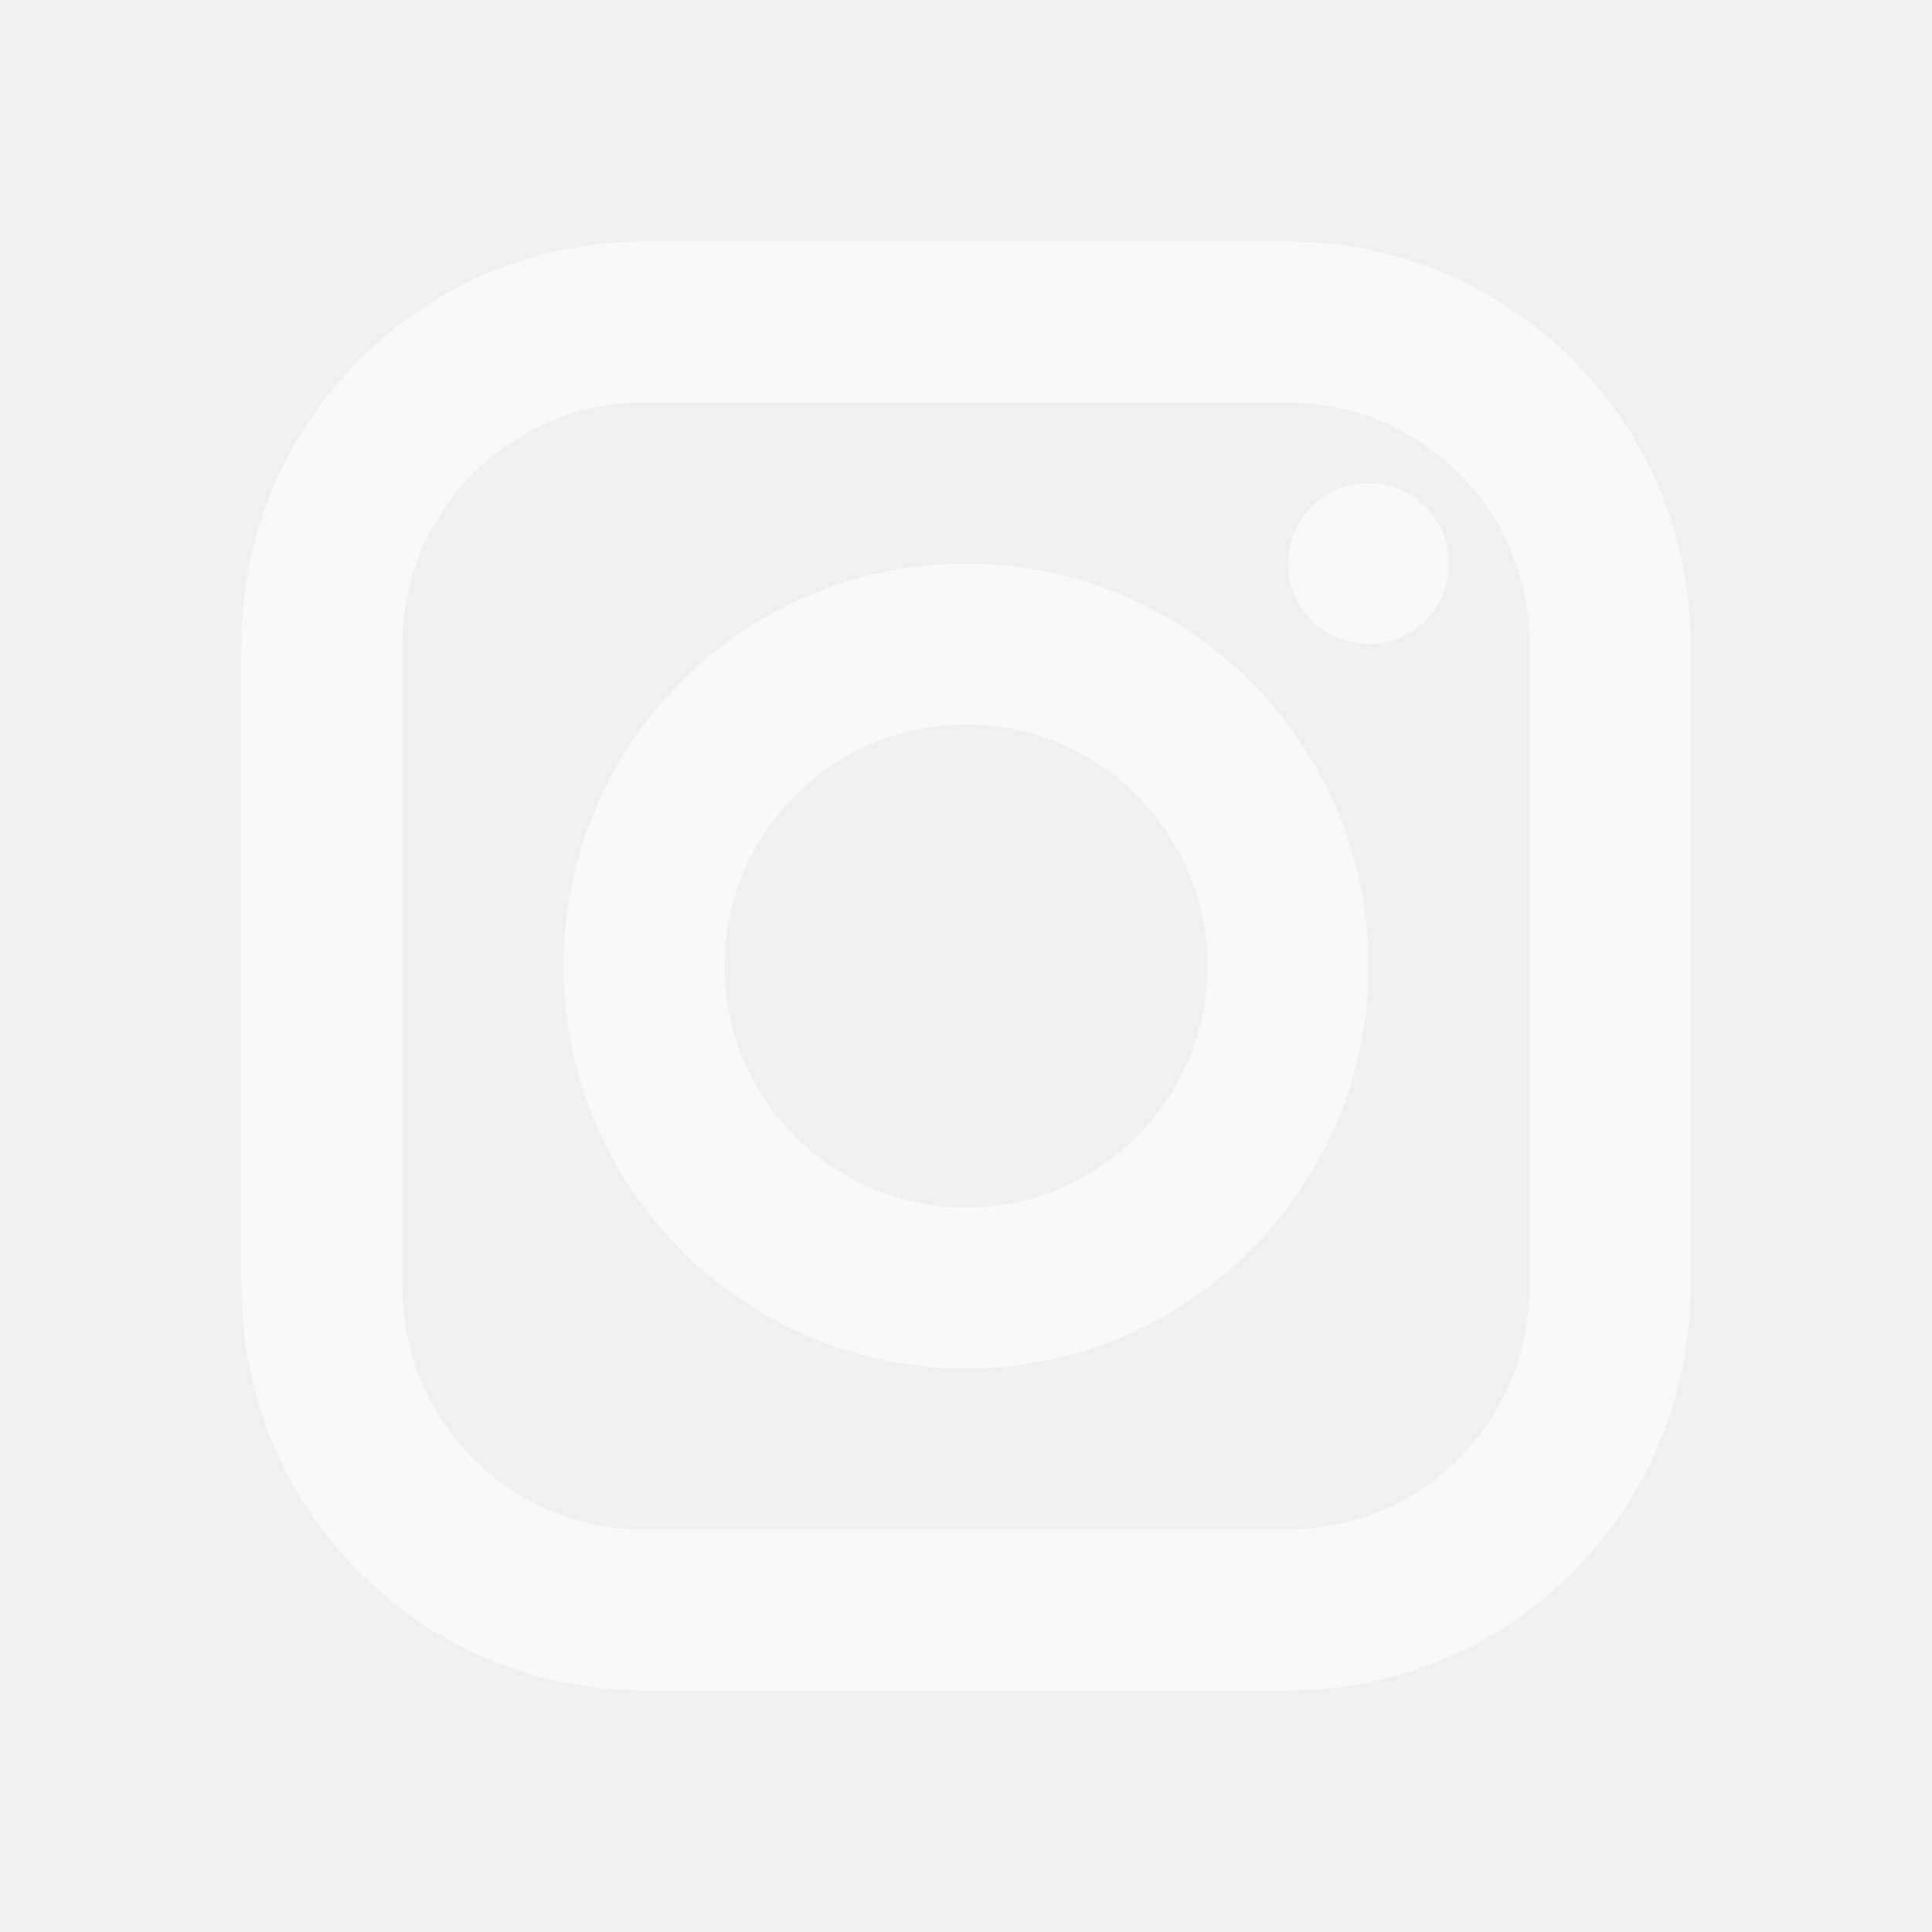
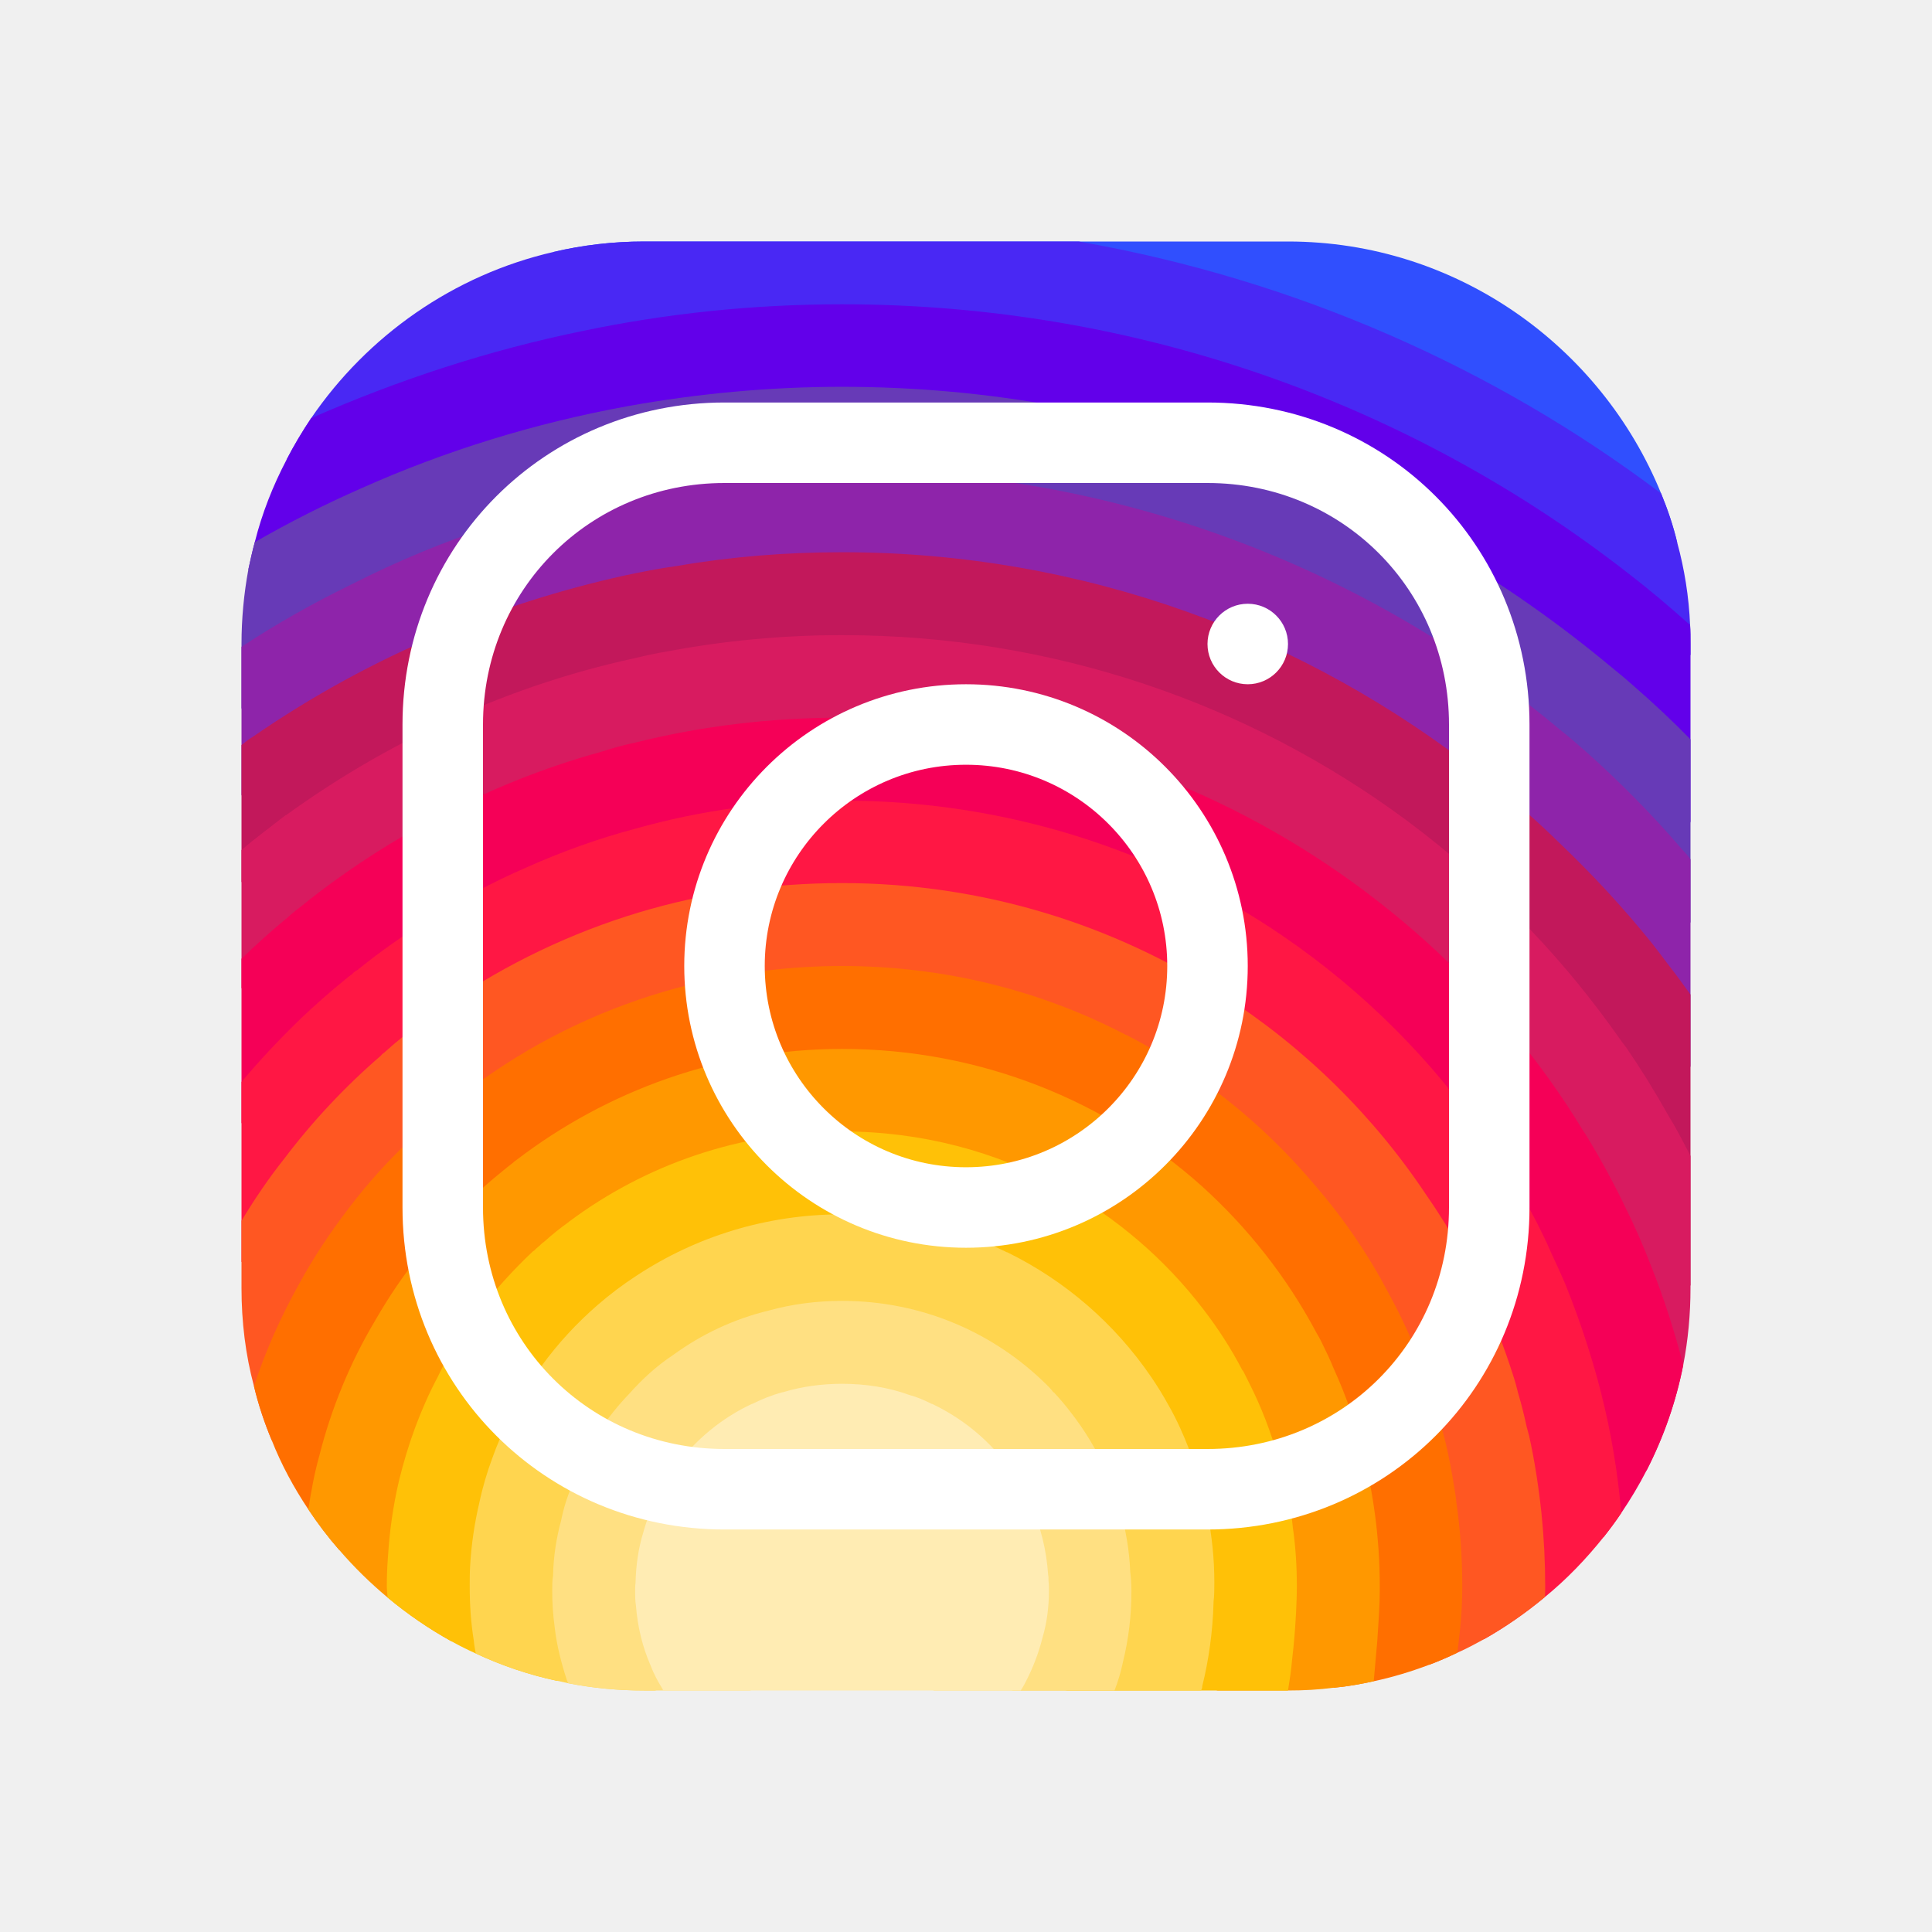
- <svg xmlns="http://www.w3.org/2000/svg" viewBox="0 0 24 24" width="24px" height="24px" fill="#F8F9FA">
-   <path d="M 8 3 C 5.243 3 3 5.243 3 8 L 3 16 C 3 18.757 5.243 21 8 21 L 16 21 C 18.757 21 21 18.757 21 16 L 21 8 C 21 5.243 18.757 3 16 3 L 8 3 z M 8 5 L 16 5 C 17.654 5 19 6.346 19 8 L 19 16 C 19 17.654 17.654 19 16 19 L 8 19 C 6.346 19 5 17.654 5 16 L 5 8 C 5 6.346 6.346 5 8 5 z M 17 6 A 1 1 0 0 0 16 7 A 1 1 0 0 0 17 8 A 1 1 0 0 0 18 7 A 1 1 0 0 0 17 6 z M 12 7 C 9.243 7 7 9.243 7 12 C 7 14.757 9.243 17 12 17 C 14.757 17 17 14.757 17 12 C 17 9.243 14.757 7 12 7 z M 12 9 C 13.654 9 15 10.346 15 12 C 15 13.654 13.654 15 12 15 C 10.346 15 9 13.654 9 12 C 9 10.346 10.346 9 12 9 z" />
+ <svg xmlns="http://www.w3.org/2000/svg" viewBox="0 0 48 48" width="48px" height="48px">
+   <path fill="#304ffe" d="M41.67,13.48c-0.4,0.26-0.97,0.5-1.21,0.77c-0.09,0.09-0.14,0.19-0.12,0.29v1.03l-0.3,1.01l-0.3,1l-0.33,1.1 l-0.68,2.25l-0.66,2.22l-0.5,1.67c0,0.26-0.01,0.52-0.03,0.77c-0.07,0.96-0.27,1.88-0.59,2.74c-0.19,0.53-0.42,1.04-0.7,1.52 c-0.1,0.19-0.22,0.38-0.34,0.56c-0.4,0.63-0.88,1.21-1.41,1.72c-0.41,0.41-0.86,0.79-1.35,1.11c0,0,0,0-0.01,0 c-0.08,0.07-0.17,0.13-0.27,0.18c-0.31,0.21-0.64,0.39-0.98,0.55c-0.23,0.12-0.46,0.22-0.7,0.31c-0.05,0.03-0.11,0.05-0.16,0.07 c-0.57,0.27-1.23,0.45-1.89,0.54c-0.04,0.01-0.07,0.01-0.11,0.02c-0.4,0.07-0.79,0.13-1.19,0.16c-0.18,0.02-0.37,0.03-0.55,0.03 l-0.71-0.04l-3.42-0.18c0-0.01-0.01,0-0.01,0l-1.72-0.09c-0.13,0-0.27,0-0.4-0.01c-0.54-0.02-1.06-0.08-1.58-0.19 c-0.01,0-0.01,0-0.01,0c-0.95-0.18-1.86-0.5-2.71-0.93c-0.47-0.24-0.93-0.51-1.36-0.82c-0.18-0.13-0.35-0.27-0.52-0.42 c-0.48-0.4-0.91-0.83-1.31-1.27c-0.06-0.06-0.11-0.12-0.16-0.18c-0.06-0.06-0.12-0.13-0.17-0.19c-0.38-0.48-0.7-0.97-0.96-1.49 c-0.24-0.46-0.43-0.95-0.58-1.49c-0.06-0.19-0.11-0.37-0.15-0.57c-0.01-0.01-0.02-0.03-0.02-0.05c-0.1-0.41-0.19-0.84-0.24-1.27 c-0.06-0.33-0.09-0.66-0.09-1c-0.02-0.13-0.02-0.27-0.02-0.4l1.91-2.95l1.87-2.88l0.85-1.31l0.77-1.18l0.26-0.41v-1.03 c0.02-0.23,0.03-0.47,0.02-0.69c-0.01-0.7-0.15-1.38-0.38-2.03c-0.22-0.69-0.53-1.34-0.85-1.94c-0.38-0.69-0.78-1.31-1.11-1.87 C14,7.4,13.66,6.73,13.75,6.26C14.47,6.09,15.23,6,16,6h16c4.18,0,7.78,2.6,9.27,6.26C41.43,12.65,41.57,13.06,41.67,13.48z" />
+   <path fill="#4928f4" d="M42,16v0.27l-1.38,0.8l-0.88,0.51l-0.97,0.56l-1.94,1.13l-1.9,1.1l-1.94,1.12l-0.77,0.45 c0,0.48-0.12,0.92-0.34,1.32c-0.31,0.58-0.83,1.06-1.49,1.47c-0.67,0.41-1.49,0.74-2.41,0.98c0,0,0-0.01-0.01,0 c-3.56,0.92-8.42,0.5-10.78-1.26c-0.66-0.49-1.12-1.09-1.32-1.78c-0.06-0.23-0.09-0.48-0.09-0.73v-7.19 c0.01-0.15-0.09-0.3-0.27-0.45c-0.54-0.43-1.81-0.84-3.23-1.25c-1.11-0.31-2.3-0.62-3.3-0.92c-0.79-0.24-1.46-0.48-1.86-0.71 c0.18-0.35,0.39-0.7,0.61-1.03c1.4-2.05,3.54-3.56,6.02-4.13C14.47,6.09,15.23,6,16,6h10.8c5.37,0.94,10.32,3.13,14.47,6.26 c0.16,0.39,0.3,0.8,0.4,1.22c0.18,0.66,0.29,1.34,0.32,2.05C42,15.68,42,15.84,42,16z" />
+   <path fill="#6200ea" d="M42,16v4.41l-0.22,0.68l-0.75,2.33l-0.78,2.4l-0.41,1.28l-0.38,1.19l-0.37,1.13l-0.36,1.12l-0.19,0.59 l-0.25,0.78c0,0.76-0.02,1.43-0.07,2c-0.01,0.06-0.02,0.12-0.02,0.18c-0.06,0.53-0.14,0.98-0.27,1.36 c-0.01,0.06-0.03,0.12-0.05,0.17c-0.26,0.72-0.65,1.18-1.23,1.48c-0.14,0.08-0.3,0.14-0.47,0.2c-0.53,0.18-1.2,0.27-2.02,0.32 c-0.6,0.04-1.29,0.05-2.07,0.05H31.4l-1.19-0.05L30,37.61l-2.17-0.09l-2.2-0.09l-7.25-0.3l-1.88-0.08h-0.26 c-0.78-0.01-1.45-0.06-2.03-0.14c-0.84-0.13-1.49-0.35-1.98-0.68c-0.7-0.45-1.11-1.11-1.35-2.03c-0.06-0.22-0.11-0.45-0.14-0.7 c-0.1-0.58-0.15-1.25-0.18-2c0-0.15,0-0.3-0.01-0.46c-0.01-0.01,0-0.01,0-0.01v-0.58c-0.01-0.29-0.01-0.59-0.01-0.9l0.05-1.61 l0.03-1.15l0.04-1.34v-0.19l0.07-2.46l0.07-2.46l0.07-2.31l0.06-2.27l0.02-0.6c0-0.31-1.05-0.49-2.22-0.64 c-0.93-0.12-1.95-0.23-2.56-0.37c0.05-0.23,0.1-0.46,0.16-0.68c0.18-0.72,0.45-1.4,0.79-2.05c0.18-0.35,0.39-0.7,0.61-1.03 c2.16-0.95,4.41-1.69,6.76-2.17c2.06-0.43,4.21-0.66,6.43-0.66c7.36,0,14.16,2.49,19.54,6.69c0.52,0.4,1.03,0.83,1.53,1.28 C42,15.68,42,15.84,42,16z" />
+   <path fill="#673ab7" d="M42,18.37v4.54l-0.55,1.06l-1.05,2.05l-0.56,1.08l-0.51,0.99l-0.22,0.43c0,0.31,0,0.61-0.02,0.9 c0,0.43-0.02,0.84-0.05,1.22c-0.04,0.45-0.1,0.86-0.16,1.24c-0.15,0.79-0.36,1.47-0.66,2.03c-0.04,0.07-0.08,0.14-0.12,0.2 c-0.11,0.18-0.24,0.35-0.38,0.51c-0.18,0.22-0.38,0.41-0.61,0.57c-0.34,0.26-0.74,0.47-1.2,0.63c-0.57,0.21-1.23,0.35-2.01,0.43 c-0.51,0.05-1.07,0.08-1.68,0.08l-0.42,0.02l-2.08,0.12h-0.01L27.5,36.6l-2.25,0.13l-3.1,0.18l-3.77,0.22l-0.55,0.03 c-0.51,0-0.99-0.03-1.45-0.09c-0.05-0.01-0.09-0.02-0.14-0.02c-0.68-0.11-1.3-0.29-1.86-0.54c-0.68-0.3-1.27-0.7-1.77-1.18 c-0.44-0.43-0.82-0.92-1.13-1.47c-0.07-0.13-0.14-0.25-0.2-0.39c-0.3-0.59-0.54-1.25-0.72-1.97c-0.03-0.12-0.06-0.25-0.08-0.38 c-0.06-0.23-0.11-0.47-0.14-0.72c-0.11-0.64-0.17-1.32-0.2-2.03v-0.01c-0.01-0.29-0.02-0.57-0.02-0.87l-0.49-1.17l-0.07-0.18 L9.5,25.99L8.75,24.2l-0.12-0.29l-0.72-1.73l-0.8-1.93c0,0,0,0-0.01,0L6.29,18.3L6,17.59V16c0-0.63,0.06-1.25,0.17-1.85 c0.05-0.23,0.1-0.46,0.16-0.68c0.85-0.49,1.74-0.94,2.65-1.34c2.08-0.93,4.31-1.62,6.62-2.04c1.72-0.31,3.51-0.48,5.32-0.48 c7.31,0,13.94,2.65,19.12,6.97c0.2,0.16,0.39,0.32,0.58,0.49C41.09,17.48,41.55,17.91,42,18.37z" />
+   <path fill="#8e24aa" d="M42,21.35v5.14l-0.57,1.19l-1.08,2.25l-0.01,0.03c0,0.43-0.02,0.82-0.05,1.17c-0.1,1.15-0.38,1.88-0.84,2.33 c-0.33,0.34-0.74,0.53-1.25,0.63c-0.03,0.01-0.07,0.01-0.1,0.02c-0.16,0.03-0.33,0.05-0.51,0.05c-0.62,0.06-1.35,0.02-2.19-0.04 c-0.09,0-0.19-0.01-0.29-0.02c-0.61-0.04-1.26-0.08-1.98-0.11c-0.39-0.01-0.8-0.02-1.22-0.02h-0.02l-1.01,0.08h-0.01l-2.27,0.16 l-2.59,0.2l-0.38,0.03l-3.03,0.22l-1.57,0.12l-1.55,0.11c-0.27,0-0.53,0-0.79-0.01c0,0-0.01-0.01-0.01,0 c-1.13-0.02-2.14-0.09-3.04-0.26c-0.83-0.14-1.56-0.36-2.18-0.69c-0.64-0.31-1.17-0.75-1.6-1.31c-0.41-0.55-0.71-1.24-0.9-2.07 c0-0.01,0-0.01,0-0.01c-0.14-0.67-0.22-1.45-0.22-2.33l-0.15-0.27L9.7,26.35l-0.13-0.22L9.5,25.99l-0.93-1.65l-0.46-0.83 l-0.58-1.03l-1-1.79L6,19.75v-3.68c0.88-0.58,1.79-1.09,2.73-1.55c1.14-0.58,2.32-1.07,3.55-1.47c1.34-0.44,2.74-0.79,4.17-1.02 c1.45-0.24,2.94-0.36,4.47-0.36c6.8,0,13.04,2.43,17.85,6.47c0.22,0.17,0.43,0.36,0.64,0.54c0.84,0.75,1.64,1.56,2.37,2.41 C41.86,21.18,41.94,21.26,42,21.35z" />
+   <path fill="#c2185b" d="M42,24.71v7.23c-0.24-0.14-0.57-0.31-0.98-0.49c-0.22-0.11-0.47-0.22-0.73-0.32 c-0.38-0.17-0.79-0.33-1.25-0.49c-0.1-0.04-0.2-0.07-0.31-0.1c-0.18-0.07-0.37-0.13-0.56-0.19c-0.59-0.18-1.24-0.35-1.92-0.5 c-0.26-0.05-0.53-0.1-0.8-0.14c-0.87-0.15-1.8-0.24-2.77-0.25c-0.08-0.01-0.17-0.01-0.25-0.01l-2.57,0.02l-3.5,0.02h-0.01 l-7.49,0.06c-2.38,0-3.84,0.57-4.72,0.8c0,0-0.01,0-0.01,0.01c-0.93,0.24-1.22,0.09-1.3-1.54c-0.02-0.45-0.03-1.03-0.03-1.74 l-0.56-0.43l-0.98-0.74l-0.6-0.46l-0.12-0.09L8.88,24.1l-0.25-0.19l-0.52-0.4l-0.96-0.72L6,21.91v-3.4 c0.1-0.08,0.19-0.15,0.29-0.21c1.45-1,3-1.85,4.64-2.54c1.46-0.62,3-1.11,4.58-1.46c0.43-0.09,0.87-0.18,1.32-0.24 c1.33-0.23,2.7-0.34,4.09-0.34c6.01,0,11.53,2.09,15.91,5.55c0.66,0.52,1.3,1.07,1.9,1.66c0.82,0.78,1.59,1.61,2.3,2.49 c0.14,0.18,0.28,0.36,0.42,0.55C41.64,24.21,41.82,24.46,42,24.71z" />
+   <path fill="#d81b60" d="M42,28.72V32c0,0.65-0.06,1.29-0.18,1.91c-0.18,0.92-0.49,1.8-0.91,2.62c-0.22,0.05-0.47,0.05-0.75,0.01 c-0.63-0.11-1.37-0.44-2.17-0.87c-0.04-0.01-0.08-0.03-0.11-0.05c-0.25-0.13-0.51-0.27-0.77-0.43c-0.53-0.29-1.09-0.61-1.65-0.91 c-0.12-0.06-0.24-0.12-0.35-0.18c-0.64-0.33-1.3-0.63-1.96-0.86c0,0,0,0-0.01,0c-0.14-0.05-0.29-0.1-0.44-0.14 c-0.57-0.16-1.15-0.26-1.71-0.26l-1.1-0.32l-4.87-1.41c0,0,0,0-0.01,0l-2.99-0.87h-0.01l-1.3-0.38c-3.76,0-6.07,1.6-7.19,0.99 c-0.44-0.23-0.7-0.81-0.79-1.95c-0.03-0.32-0.04-0.68-0.04-1.1l-1.17-0.57l-0.05-0.02h-0.01l-0.84-0.42L9.7,26.35l-0.07-0.03 l-0.17-0.09L7.5,25.28L6,24.55v-3.43c0.17-0.15,0.35-0.29,0.53-0.43c0.19-0.15,0.38-0.29,0.57-0.44c0.01,0,0.01,0,0.01,0 c1.18-0.85,2.43-1.6,3.76-2.22c1.55-0.74,3.2-1.31,4.91-1.68c0.25-0.06,0.51-0.12,0.77-0.16c1.42-0.27,2.88-0.41,4.37-0.41 c5.27,0,10.11,1.71,14.01,4.59c1.13,0.84,2.18,1.77,3.14,2.78c0.79,0.83,1.52,1.73,2.18,2.67c0.05,0.07,0.1,0.14,0.15,0.2 c0.37,0.54,0.71,1.09,1.03,1.66C41.64,28.02,41.82,28.37,42,28.72z" />
+   <path fill="#f50057" d="M41.82,33.91c-0.18,0.92-0.49,1.8-0.91,2.62c-0.19,0.37-0.4,0.72-0.63,1.06c-0.14,0.21-0.29,0.41-0.44,0.6 c-0.36-0.14-0.89-0.34-1.54-0.56c0,0,0,0,0-0.01c-0.49-0.17-1.05-0.35-1.65-0.52c-0.17-0.05-0.34-0.1-0.52-0.15 c-0.71-0.19-1.45-0.36-2.17-0.46c-0.6-0.1-1.19-0.16-1.74-0.16l-0.46-0.13h-0.01l-2.42-0.7l-1.49-0.43l-1.66-0.48h-0.01l-0.54-0.15 l-6.53-1.88l-1.88-0.54l-1.4-0.33l-2.28-0.54l-0.28-0.07c0,0,0,0-0.01,0l-2.29-0.53c0-0.01,0-0.01,0-0.01l-0.41-0.09l-0.21-0.05 l-1.67-0.39l-0.19-0.05l-1.42-1.17L6,27.9v-4.08c0.37-0.36,0.75-0.7,1.15-1.03c0.12-0.11,0.25-0.21,0.38-0.31 c0.12-0.1,0.25-0.2,0.38-0.3c0.91-0.69,1.87-1.31,2.89-1.84c1.3-0.7,2.68-1.26,4.13-1.66c0.28-0.09,0.56-0.17,0.85-0.23 c1.64-0.41,3.36-0.62,5.14-0.62c4.47,0,8.63,1.35,12.07,3.66c1.71,1.15,3.25,2.53,4.55,4.1c0.66,0.79,1.26,1.62,1.79,2.5 c0.05,0.07,0.09,0.13,0.13,0.2c0.32,0.53,0.62,1.08,0.89,1.64c0.25,0.5,0.47,1,0.67,1.52C41.34,32.25,41.6,33.07,41.82,33.91z" />
+   <path fill="#ff1744" d="M40.28,37.59c-0.14,0.21-0.29,0.41-0.44,0.6c-0.44,0.55-0.92,1.05-1.46,1.49c-0.47,0.39-0.97,0.74-1.5,1.04 c-0.2-0.05-0.4-0.11-0.61-0.19c-0.66-0.23-1.35-0.61-1.99-1.01c-0.96-0.61-1.79-1.27-2.16-1.57c-0.14-0.12-0.21-0.18-0.21-0.18 l-1.7-0.15L30,37.6l-2.2-0.19l-2.28-0.2l-3.37-0.3l-5.34-0.47l-0.02-0.01l-1.88-0.91l-1.9-0.92l-1.53-0.74l-0.33-0.16l-0.41-0.2 l-1.42-0.69L7.43,31.9l-0.59-0.29L6,31.35v-4.47c0.47-0.56,0.97-1.09,1.5-1.6c0.34-0.32,0.7-0.64,1.07-0.94 c0.06-0.05,0.12-0.1,0.18-0.14c0.04-0.05,0.09-0.08,0.13-0.1c0.59-0.48,1.21-0.91,1.85-1.3c0.74-0.47,1.52-0.89,2.33-1.24 c0.87-0.39,1.78-0.72,2.72-0.97c1.63-0.46,3.36-0.7,5.14-0.7c4.08,0,7.85,1.24,10.96,3.37c1.99,1.36,3.71,3.08,5.07,5.07 c0.45,0.64,0.85,1.32,1.22,2.02c0.13,0.26,0.26,0.52,0.37,0.78c0.12,0.25,0.23,0.5,0.34,0.75c0.21,0.52,0.4,1.04,0.57,1.58 c0.32,1,0.56,2.02,0.71,3.08C40.21,36.89,40.25,37.24,40.28,37.59z" />
+   <path fill="#ff5722" d="M38.39,39.42c0,0.08,0,0.17-0.01,0.26c-0.47,0.39-0.97,0.74-1.5,1.04c-0.22,0.12-0.44,0.24-0.67,0.34 c-0.23,0.11-0.46,0.21-0.7,0.3c-0.34-0.18-0.8-0.4-1.29-0.61c-0.69-0.31-1.44-0.59-2.02-0.68c-0.14-0.03-0.27-0.04-0.39-0.04 l-1.64-0.21h-0.02l-2.04-0.27l-2.06-0.27l-0.96-0.12l-7.56-0.98c-0.49,0-1.01-0.03-1.55-0.1c-0.66-0.06-1.35-0.16-2.04-0.3 c-0.68-0.12-1.37-0.28-2.03-0.45c-0.69-0.16-1.37-0.35-2-0.53c-0.73-0.22-1.41-0.43-1.98-0.62c-0.47-0.15-0.87-0.29-1.18-0.4 c-0.18-0.43-0.33-0.88-0.44-1.34C6.1,33.66,6,32.84,6,32v-1.67c0.32-0.53,0.67-1.05,1.06-1.54c0.71-0.94,1.52-1.8,2.4-2.56 c0.03-0.04,0.07-0.07,0.1-0.09l0.01-0.01c0.31-0.28,0.63-0.53,0.97-0.77c0.04-0.04,0.08-0.07,0.12-0.1 c0.16-0.12,0.33-0.24,0.51-0.35c1.43-0.97,3.01-1.73,4.7-2.24c1.6-0.48,3.29-0.73,5.05-0.73c3.49,0,6.75,1.03,9.47,2.79 c2.01,1.29,3.74,2.99,5.06,4.98c0.16,0.23,0.31,0.46,0.46,0.7c0.69,1.17,1.26,2.43,1.68,3.75c0.05,0.15,0.09,0.3,0.13,0.46 c0.08,0.27,0.15,0.55,0.21,0.83c0.02,0.07,0.04,0.14,0.06,0.22c0.14,0.63,0.24,1.29,0.31,1.95c0,0.01,0,0.01,0,0.01 C38.36,38.22,38.39,38.82,38.39,39.42z" />
+   <path fill="#ff6f00" d="M36.33,39.42c0,0.35-0.02,0.73-0.06,1.11c-0.02,0.18-0.04,0.36-0.06,0.53c-0.23,0.11-0.46,0.21-0.7,0.3 c-0.45,0.17-0.91,0.31-1.38,0.41c-0.32,0.07-0.65,0.13-0.98,0.16h-0.01c-0.31-0.19-0.67-0.42-1.04-0.68 c-0.67-0.47-1.37-1-1.93-1.43c-0.01-0.01-0.01-0.01-0.02-0.02c-0.59-0.45-1.01-0.79-1.01-0.79l-1.06,0.04l-2.04,0.07l-0.95,0.04 l-3.82,0.14l-3.23,0.12c-0.21,0.01-0.46,0.01-0.77,0h-0.01c-0.42-0.01-0.92-0.04-1.47-0.09c-0.64-0.05-1.34-0.11-2.05-0.18 c-0.69-0.08-1.39-0.16-2.06-0.24c-0.74-0.08-1.44-0.17-2.04-0.25c-0.47-0.06-0.88-0.11-1.21-0.15c-0.28-0.32-0.53-0.65-0.77-1.01 c-0.36-0.54-0.67-1.11-0.91-1.72c-0.18-0.43-0.33-0.88-0.44-1.34c0.29-0.89,0.67-1.73,1.12-2.54c0.36-0.66,0.78-1.29,1.24-1.89 c0.45-0.59,0.94-1.14,1.47-1.64v-0.01c0.15-0.15,0.3-0.29,0.45-0.42c0.28-0.26,0.57-0.5,0.87-0.73h0.01 c0.01-0.02,0.02-0.02,0.03-0.03c0.24-0.19,0.49-0.36,0.74-0.53c1.48-1.01,3.15-1.76,4.95-2.2c1.19-0.29,2.44-0.45,3.73-0.45 c2.54,0,4.94,0.61,7.05,1.71h0.01c1.81,0.93,3.41,2.21,4.7,3.75c0.71,0.82,1.32,1.72,1.82,2.67c0.35,0.64,0.65,1.31,0.9,1.99 c0.02,0.06,0.04,0.11,0.06,0.16c0.17,0.5,0.32,1.02,0.45,1.54c0.09,0.37,0.16,0.75,0.22,1.13c0.02,0.12,0.04,0.23,0.05,0.35 C36.28,37.99,36.33,38.7,36.33,39.42z" />
+   <path fill="#ff9800" d="M34.28,39.42v0.1c0,0.34-0.03,0.77-0.06,1.23c-0.03,0.34-0.06,0.69-0.09,1.02c-0.32,0.07-0.65,0.13-0.98,0.16 h-0.01C32.76,41.98,32.39,42,32,42h-1.75l-0.38-0.11l-1.97-0.6l-2-0.6l-4.63-1.39l-2-0.6c0,0-0.83,0.33-2,0.72h-0.01 c-0.45,0.15-0.94,0.31-1.46,0.47c-0.65,0.19-1.34,0.38-2.02,0.53c-0.7,0.16-1.39,0.28-2.01,0.33c-0.19,0.02-0.38,0.03-0.55,0.03 c-0.56-0.31-1.1-0.68-1.59-1.09c-0.43-0.36-0.83-0.75-1.2-1.18c-0.28-0.32-0.53-0.65-0.77-1.01c0.07-0.45,0.15-0.89,0.27-1.32 c0.3-1.19,0.77-2.33,1.39-3.37c0.34-0.59,0.72-1.16,1.16-1.69c0.01-0.03,0.04-0.06,0.07-0.08c-0.01-0.01,0-0.01,0-0.01 c0.13-0.17,0.27-0.33,0.41-0.48c0-0.01,0-0.01,0-0.01c0.41-0.44,0.83-0.86,1.29-1.25c0.16-0.13,0.31-0.26,0.48-0.39 c0.03-0.03,0.06-0.05,0.1-0.08c2.25-1.72,5.06-2.76,8.09-2.76c3.44,0,6.57,1.29,8.94,3.41c1.14,1.03,2.11,2.26,2.84,3.63 c0.06,0.1,0.12,0.21,0.17,0.32c0.09,0.18,0.18,0.37,0.26,0.57c0.33,0.72,0.59,1.48,0.77,2.26c0.02,0.08,0.04,0.16,0.06,0.24 c0.08,0.37,0.15,0.75,0.2,1.13C34.24,38.21,34.28,38.81,34.28,39.42z" />
+   <path fill="#ffc107" d="M32.22,39.42c0,0.2-0.01,0.42-0.02,0.65c-0.02,0.37-0.05,0.77-0.1,1.18c-0.02,0.25-0.06,0.5-0.1,0.75h-5.48 l-1.06-0.17l-4.14-0.66l-0.59-0.09l-1.35-0.22c-0.59,0-1.87,0.26-3.22,0.51c-0.71,0.13-1.43,0.27-2.08,0.36 c-0.08,0.01-0.16,0.02-0.23,0.03h-0.01c-0.7-0.15-1.38-0.38-2.02-0.68c-0.2-0.09-0.4-0.19-0.6-0.3c-0.56-0.31-1.1-0.68-1.59-1.09 c-0.01-0.12-0.02-0.22-0.02-0.27c0-0.26,0.01-0.51,0.03-0.76c0.04-0.64,0.13-1.26,0.27-1.86c0.22-0.91,0.54-1.79,0.97-2.6 c0.08-0.17,0.17-0.34,0.27-0.5c0.04-0.08,0.09-0.15,0.13-0.23c0.18-0.29,0.38-0.57,0.58-0.85c0.42-0.55,0.89-1.07,1.39-1.54 c0.01,0,0.01,0,0.01,0c0.04-0.04,0.08-0.08,0.12-0.11c0.05-0.04,0.09-0.09,0.14-0.12c0.2-0.18,0.4-0.34,0.61-0.49 c0-0.01,0.01-0.01,0.01-0.01c1.89-1.41,4.23-2.24,6.78-2.24c1.98,0,3.82,0.5,5.43,1.38h0.01c1.38,0.76,2.58,1.79,3.53,3.03 c0.37,0.48,0.7,0.99,0.98,1.53h0.01c0.05,0.1,0.1,0.2,0.15,0.3c0.3,0.59,0.54,1.21,0.72,1.85h0.01c0.01,0.05,0.03,0.1,0.04,0.15 c0.12,0.43,0.22,0.87,0.29,1.32c0.01,0.09,0.02,0.19,0.03,0.28C32.19,38.43,32.22,38.92,32.22,39.42z" />
+   <path fill="#ffd54f" d="M30.17,39.31c0,0.16,0,0.33-0.02,0.49v0.01c0,0.01,0,0.01,0,0.01c-0.02,0.72-0.12,1.43-0.28,2.07 c0,0.04-0.01,0.07-0.03,0.11h-4.67l-3.85-0.83l-0.51-0.11l-0.08,0.02l-4.27,0.88L16.27,42H16c-0.64,0-1.27-0.06-1.88-0.18 c-0.09-0.02-0.18-0.04-0.27-0.06h-0.01c-0.7-0.15-1.38-0.38-2.02-0.68c-0.02-0.11-0.04-0.22-0.05-0.33 c-0.07-0.43-0.1-0.88-0.1-1.33c0-0.17,0-0.34,0.01-0.51c0.03-0.54,0.11-1.07,0.23-1.58c0.08-0.38,0.19-0.75,0.32-1.1 c0.11-0.31,0.24-0.61,0.38-0.9c0.12-0.25,0.26-0.49,0.4-0.73c0.14-0.23,0.29-0.45,0.45-0.67c0.4-0.55,0.87-1.06,1.39-1.51 c0.3-0.26,0.63-0.51,0.97-0.73c1.46-0.96,3.21-1.52,5.1-1.52c0.37,0,0.73,0.02,1.08,0.07h0.02c1.07,0.12,2.07,0.42,2.99,0.87 c0.01,0,0.01,0,0.01,0c1.45,0.71,2.68,1.78,3.58,3.1c0.15,0.22,0.3,0.46,0.43,0.7c0.11,0.19,0.21,0.39,0.3,0.59 c0.14,0.31,0.27,0.64,0.38,0.97h0.01c0.11,0.37,0.21,0.74,0.28,1.13v0.01C30.11,38.16,30.17,38.73,30.17,39.31z" />
+   <path fill="#ffe082" d="M28.11,39.52v0.03c0,0.59-0.07,1.17-0.21,1.74c-0.05,0.24-0.12,0.48-0.21,0.71h-4.48l-2.29-0.63L18.63,42H16 c-0.64,0-1.27-0.06-1.88-0.18c-0.02-0.03-0.03-0.06-0.04-0.09c-0.14-0.43-0.25-0.86-0.3-1.31c-0.04-0.29-0.06-0.59-0.06-0.9 c0-0.12,0-0.25,0.02-0.37c0.01-0.47,0.08-0.93,0.2-1.37c0.06-0.3,0.15-0.59,0.27-0.87c0.04-0.14,0.1-0.27,0.17-0.4 c0.15-0.34,0.33-0.67,0.53-0.99c0.22-0.32,0.46-0.62,0.73-0.9c0.32-0.36,0.68-0.69,1.09-0.96c0.7-0.51,1.5-0.89,2.37-1.1 c0.58-0.16,1.19-0.24,1.82-0.24c2,0,3.79,0.8,5.09,2.09c0.05,0.05,0.11,0.11,0.16,0.18h0.01c0.14,0.15,0.27,0.3,0.4,0.47 c0.37,0.47,0.68,0.98,0.92,1.54c0.12,0.26,0.22,0.53,0.3,0.81c0.01,0.04,0.02,0.07,0.03,0.11c0.14,0.49,0.23,1,0.25,1.53 C28.1,39.2,28.11,39.36,28.11,39.52z" />
+   <path fill="#ffecb3" d="M26.06,39.52c0,0.41-0.05,0.8-0.16,1.17c-0.1,0.4-0.25,0.78-0.44,1.14c-0.03,0.06-0.1,0.17-0.1,0.17h-8.88 c-0.01-0.01-0.02-0.03-0.02-0.04c-0.12-0.19-0.22-0.38-0.3-0.59c-0.2-0.46-0.32-0.96-0.36-1.48c-0.02-0.12-0.02-0.25-0.02-0.37 c0-0.06,0-0.13,0.01-0.19c0.01-0.44,0.07-0.86,0.19-1.25c0.1-0.36,0.23-0.69,0.4-1.01c0,0,0.01-0.01,0.01-0.02 c0.12-0.21,0.25-0.42,0.4-0.62c0.49-0.66,1.14-1.2,1.89-1.55c0.01,0,0.01,0,0.01,0c0.24-0.12,0.49-0.22,0.75-0.29c0,0,0,0,0.01,0 c0.46-0.14,0.96-0.21,1.47-0.21c0.59,0,1.16,0.09,1.68,0.28c0.19,0.05,0.37,0.13,0.55,0.22c0,0,0,0,0.01,0 c0.86,0.41,1.59,1.05,2.09,1.85c0.1,0.15,0.19,0.31,0.27,0.48c0.04,0.07,0.08,0.15,0.11,0.22c0.23,0.52,0.37,1.09,0.41,1.69 c0.01,0.05,0.01,0.1,0.01,0.16C26.06,39.36,26.06,39.44,26.06,39.52z" />
+   <g>
+     <path fill="none" stroke="#fff" stroke-linecap="round" stroke-linejoin="round" stroke-miterlimit="10" stroke-width="2" d="M30,11H18c-3.9,0-7,3.1-7,7v12c0,3.9,3.1,7,7,7h12c3.9,0,7-3.1,7-7V18C37,14.1,33.9,11,30,11z" />
+     <circle cx="31" cy="16" r="1" fill="#fff" />
+   </g>
+   <g>
+     <circle cx="24" cy="24" r="6" fill="none" stroke="#fff" stroke-linecap="round" stroke-linejoin="round" stroke-miterlimit="10" stroke-width="2" />
+   </g>
</svg>
